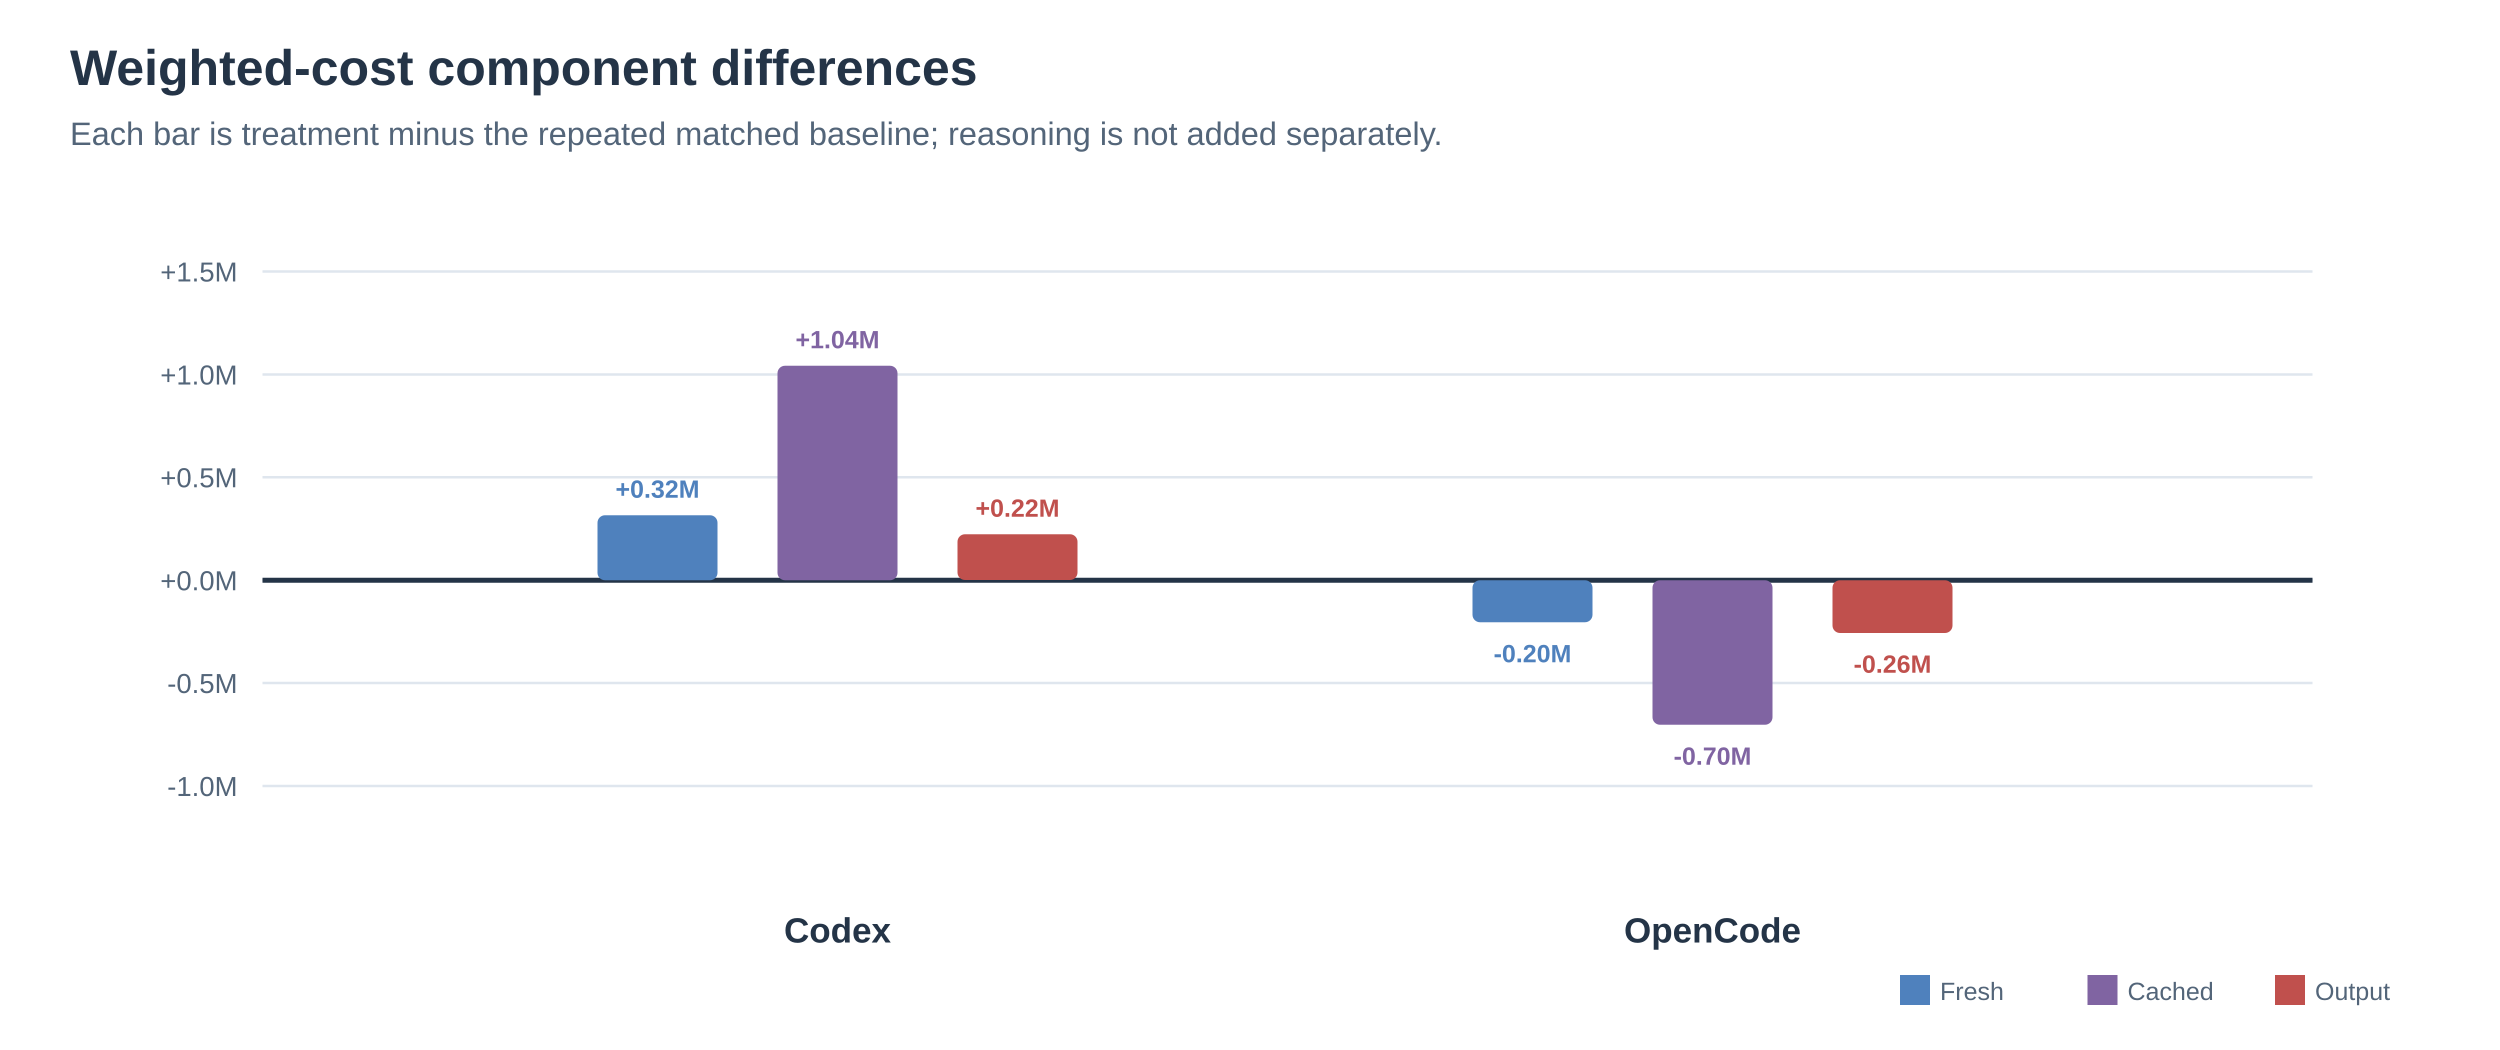
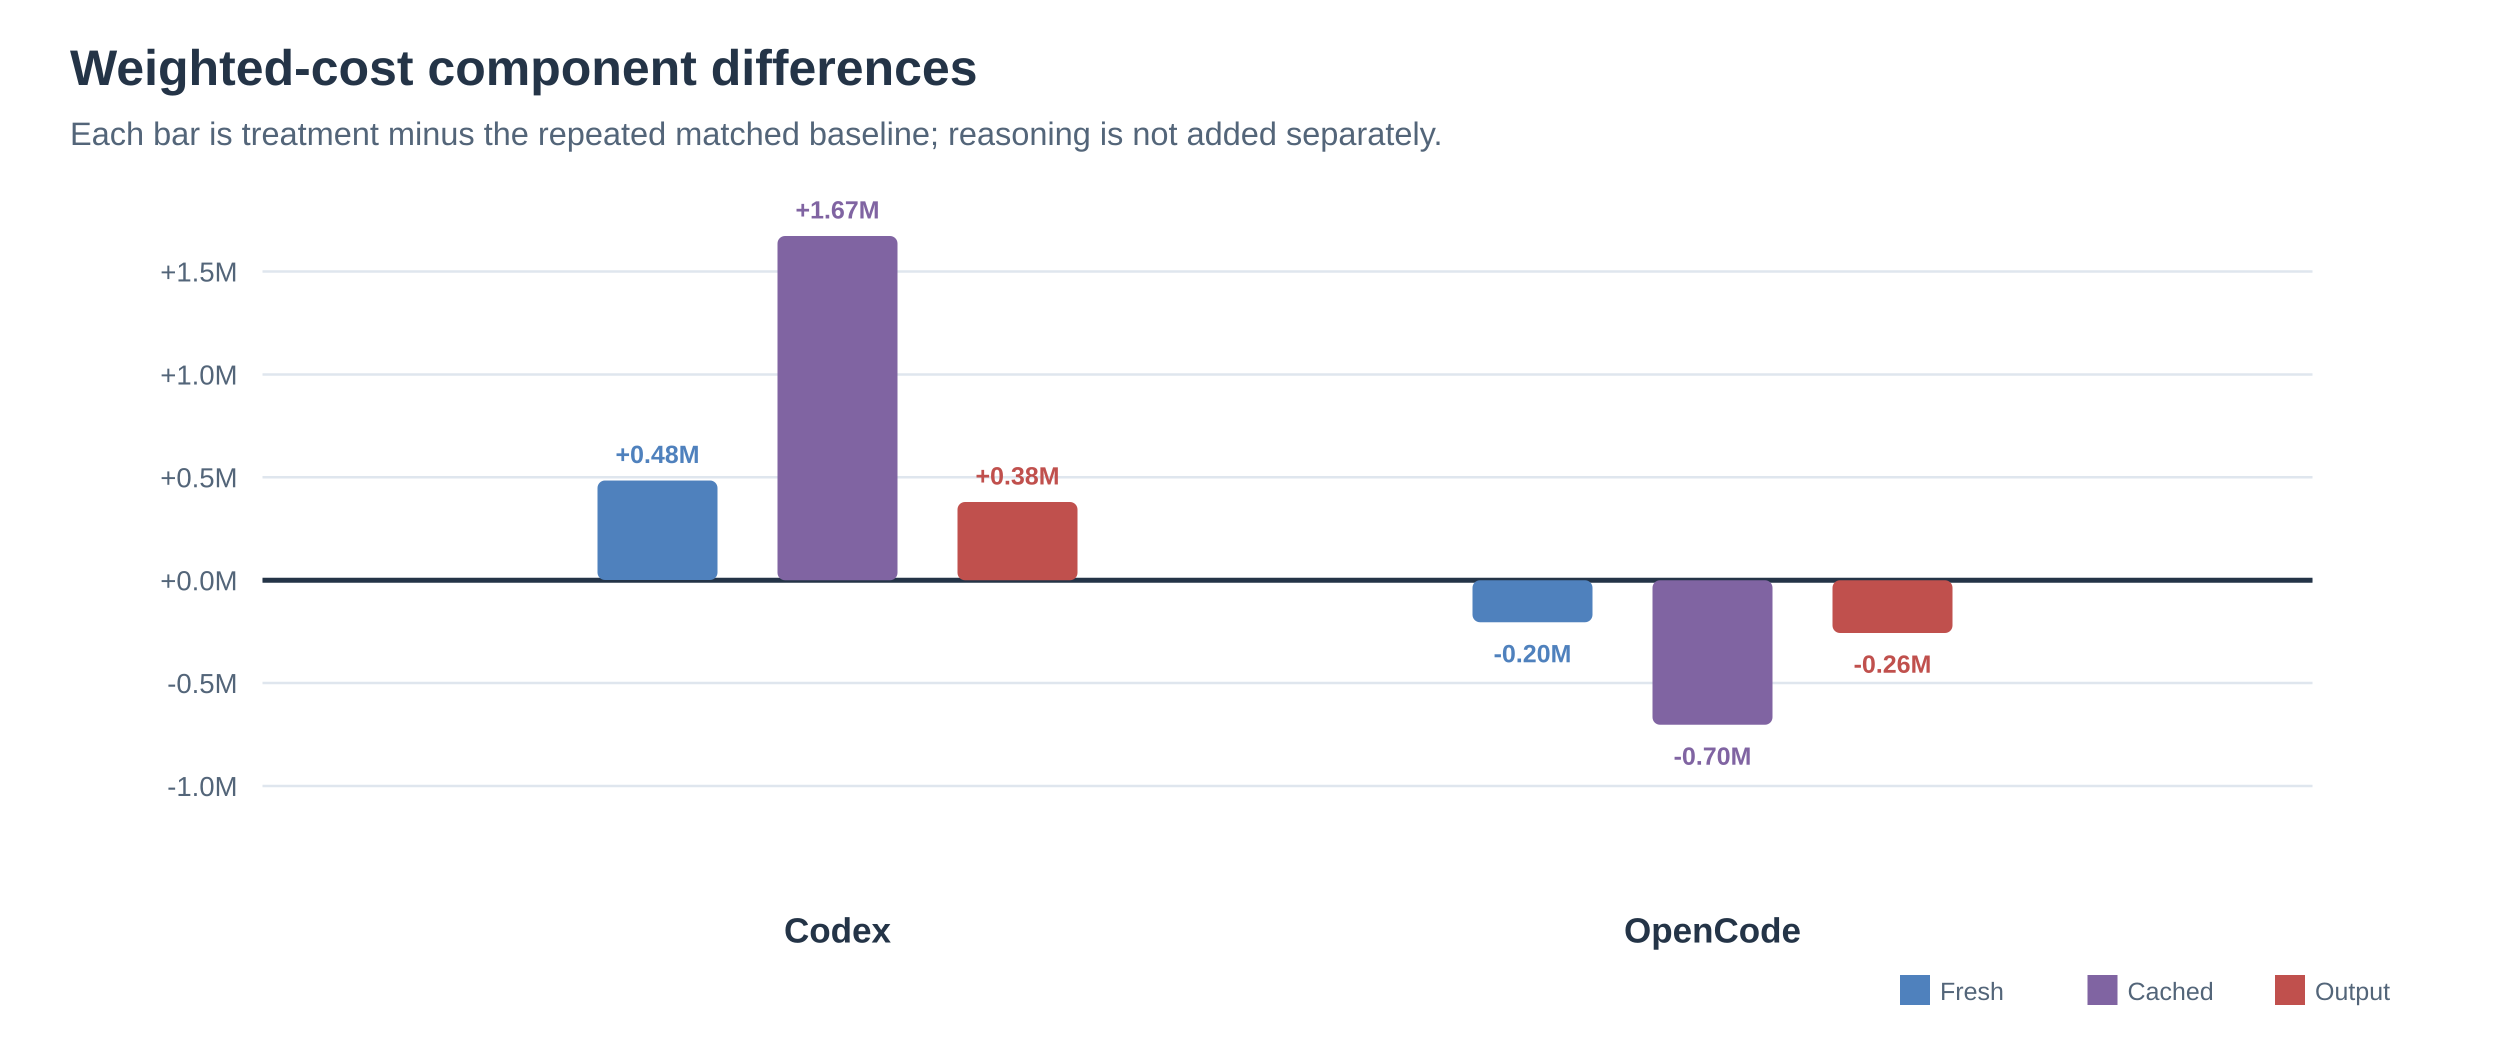
<svg xmlns="http://www.w3.org/2000/svg" width="1000" height="420" viewBox="0 0 1000 420">
  <rect width="100%" height="100%" fill="white" />
  <text x="28.0" y="34.0" font-family="Arial,Helvetica,sans-serif" font-size="20px" text-anchor="start" fill="#243447" font-weight="700">Weighted-cost component differences</text>
  <text x="28.0" y="58.0" font-family="Arial,Helvetica,sans-serif" font-size="13px" text-anchor="start" fill="#536579" font-weight="400">Each bar is treatment minus the repeated matched baseline; reasoning is not added separately.</text>
  <line x1="105" y1="314.4" x2="925" y2="314.4" stroke="#dfe6ee" stroke-width="1" />
  <text x="95.0" y="318.4" font-family="Arial,Helvetica,sans-serif" font-size="11px" text-anchor="end" fill="#536579" font-weight="400">-1.0M</text>
  <line x1="105" y1="273.2" x2="925" y2="273.2" stroke="#dfe6ee" stroke-width="1" />
  <text x="95.0" y="277.2" font-family="Arial,Helvetica,sans-serif" font-size="11px" text-anchor="end" fill="#536579" font-weight="400">-0.5M</text>
  <line x1="105" y1="232.1" x2="925" y2="232.1" stroke="#dfe6ee" stroke-width="1" />
  <text x="95.0" y="236.1" font-family="Arial,Helvetica,sans-serif" font-size="11px" text-anchor="end" fill="#536579" font-weight="400">+0.0M</text>
  <line x1="105" y1="190.9" x2="925" y2="190.9" stroke="#dfe6ee" stroke-width="1" />
  <text x="95.0" y="194.9" font-family="Arial,Helvetica,sans-serif" font-size="11px" text-anchor="end" fill="#536579" font-weight="400">+0.5M</text>
  <line x1="105" y1="149.8" x2="925" y2="149.8" stroke="#dfe6ee" stroke-width="1" />
  <text x="95.0" y="153.8" font-family="Arial,Helvetica,sans-serif" font-size="11px" text-anchor="end" fill="#536579" font-weight="400">+1.0M</text>
  <line x1="105" y1="108.6" x2="925" y2="108.6" stroke="#dfe6ee" stroke-width="1" />
  <text x="95.0" y="112.6" font-family="Arial,Helvetica,sans-serif" font-size="11px" text-anchor="end" fill="#536579" font-weight="400">+1.5M</text>
  <line x1="105" y1="232.1" x2="925" y2="232.1" stroke="#243447" stroke-width="2" />
  <text x="335.0" y="377.0" font-family="Arial,Helvetica,sans-serif" font-size="14px" text-anchor="middle" fill="#243447" font-weight="700">Codex</text>
-   <rect x="239.0" y="206.1" width="48" height="26.0" rx="3" fill="#4f81bd" />
-   <text x="263.0" y="199.1" font-family="Arial,Helvetica,sans-serif" font-size="10px" text-anchor="middle" fill="#4f81bd" font-weight="700">+0.32M</text>
-   <rect x="311.0" y="146.3" width="48" height="85.8" rx="3" fill="#8064a2" />
-   <text x="335.0" y="139.3" font-family="Arial,Helvetica,sans-serif" font-size="10px" text-anchor="middle" fill="#8064a2" font-weight="700">+1.04M</text>
-   <rect x="383.0" y="213.7" width="48" height="18.3" rx="3" fill="#c0504d" />
-   <text x="407.0" y="206.7" font-family="Arial,Helvetica,sans-serif" font-size="10px" text-anchor="middle" fill="#c0504d" font-weight="700">+0.22M</text>
+   <rect x="239.0" y="192.2" width="48" height="39.8" rx="3" fill="#4f81bd" />
+   <text x="263.0" y="185.2" font-family="Arial,Helvetica,sans-serif" font-size="10px" text-anchor="middle" fill="#4f81bd" font-weight="700">+0.48M</text>
+   <rect x="311.0" y="94.4" width="48" height="137.7" rx="3" fill="#8064a2" />
+   <text x="335.0" y="87.4" font-family="Arial,Helvetica,sans-serif" font-size="10px" text-anchor="middle" fill="#8064a2" font-weight="700">+1.67M</text>
+   <rect x="383.0" y="200.8" width="48" height="31.3" rx="3" fill="#c0504d" />
+   <text x="407.0" y="193.8" font-family="Arial,Helvetica,sans-serif" font-size="10px" text-anchor="middle" fill="#c0504d" font-weight="700">+0.38M</text>
  <text x="685.0" y="377.0" font-family="Arial,Helvetica,sans-serif" font-size="14px" text-anchor="middle" fill="#243447" font-weight="700">OpenCode</text>
  <rect x="589.0" y="232.1" width="48" height="16.8" rx="3" fill="#4f81bd" />
  <text x="613.0" y="264.9" font-family="Arial,Helvetica,sans-serif" font-size="10px" text-anchor="middle" fill="#4f81bd" font-weight="700">-0.20M</text>
  <rect x="661.0" y="232.1" width="48" height="57.8" rx="3" fill="#8064a2" />
  <text x="685.0" y="305.9" font-family="Arial,Helvetica,sans-serif" font-size="10px" text-anchor="middle" fill="#8064a2" font-weight="700">-0.70M</text>
  <rect x="733.0" y="232.1" width="48" height="21.1" rx="3" fill="#c0504d" />
  <text x="757.0" y="269.1" font-family="Arial,Helvetica,sans-serif" font-size="10px" text-anchor="middle" fill="#c0504d" font-weight="700">-0.26M</text>
  <rect x="760" y="390" width="12" height="12" fill="#4f81bd" />
  <text x="776.0" y="400.0" font-family="Arial,Helvetica,sans-serif" font-size="10px" text-anchor="start" fill="#536579" font-weight="400">Fresh</text>
  <rect x="835" y="390" width="12" height="12" fill="#8064a2" />
  <text x="851.0" y="400.0" font-family="Arial,Helvetica,sans-serif" font-size="10px" text-anchor="start" fill="#536579" font-weight="400">Cached</text>
  <rect x="910" y="390" width="12" height="12" fill="#c0504d" />
  <text x="926.0" y="400.0" font-family="Arial,Helvetica,sans-serif" font-size="10px" text-anchor="start" fill="#536579" font-weight="400">Output</text>
</svg>
